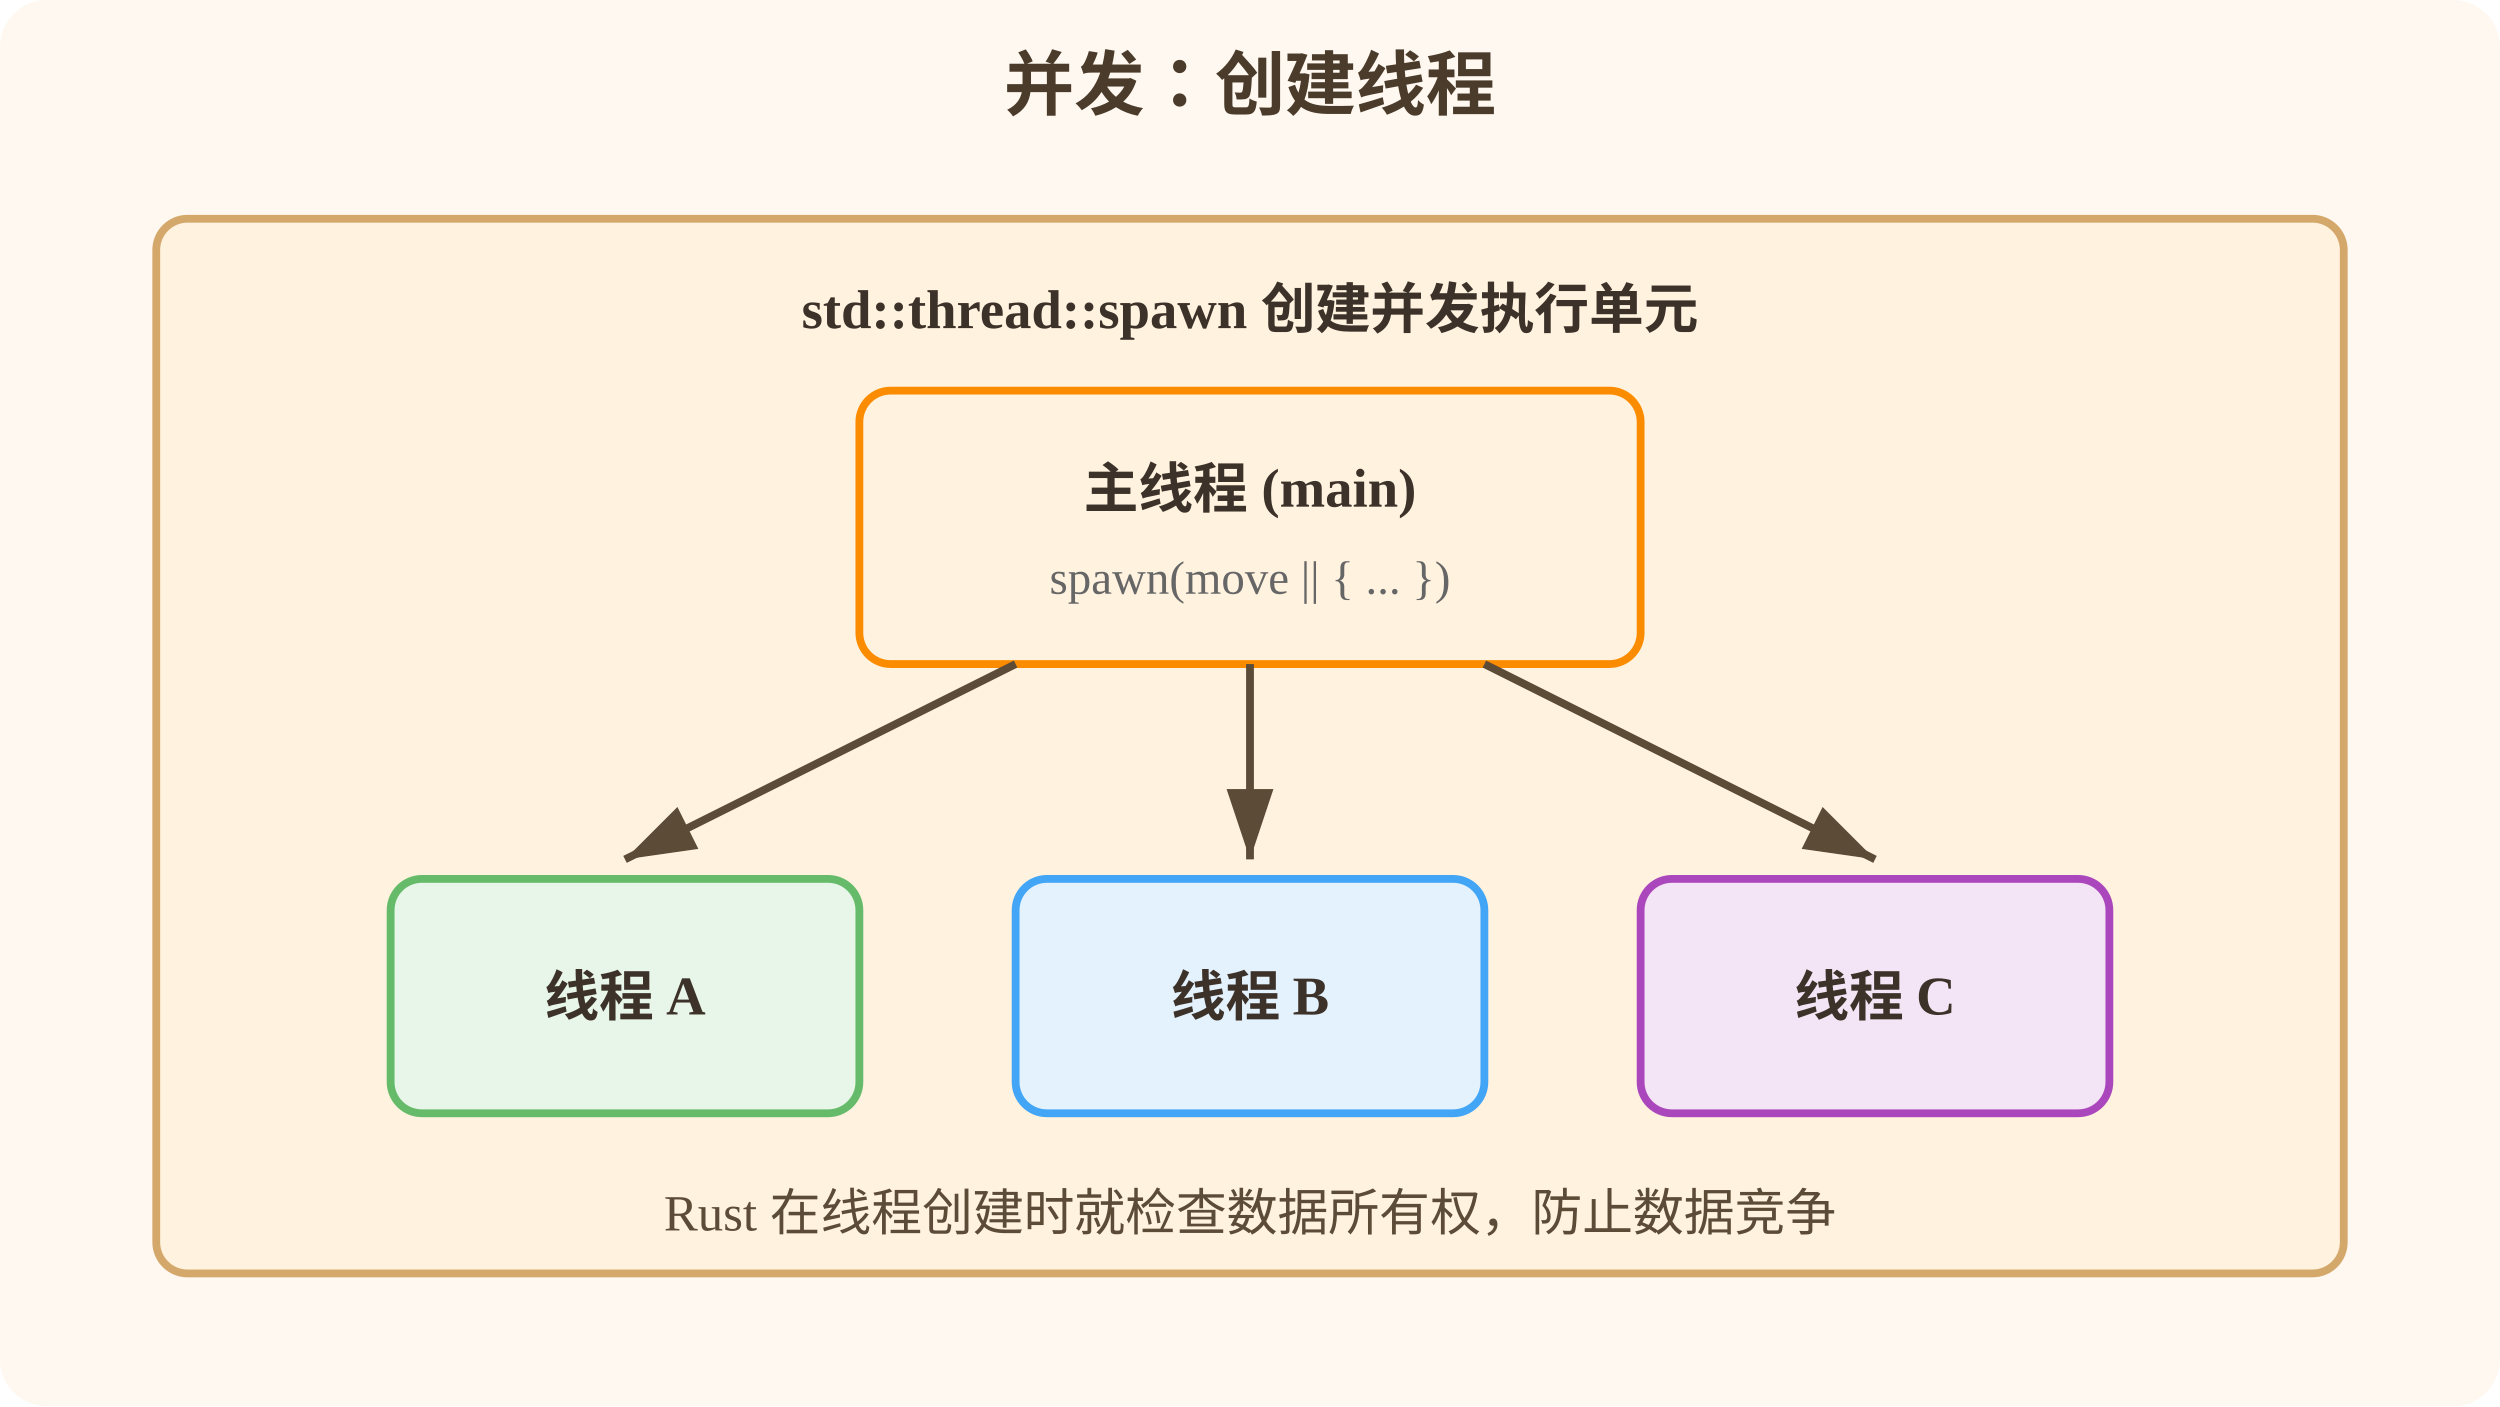
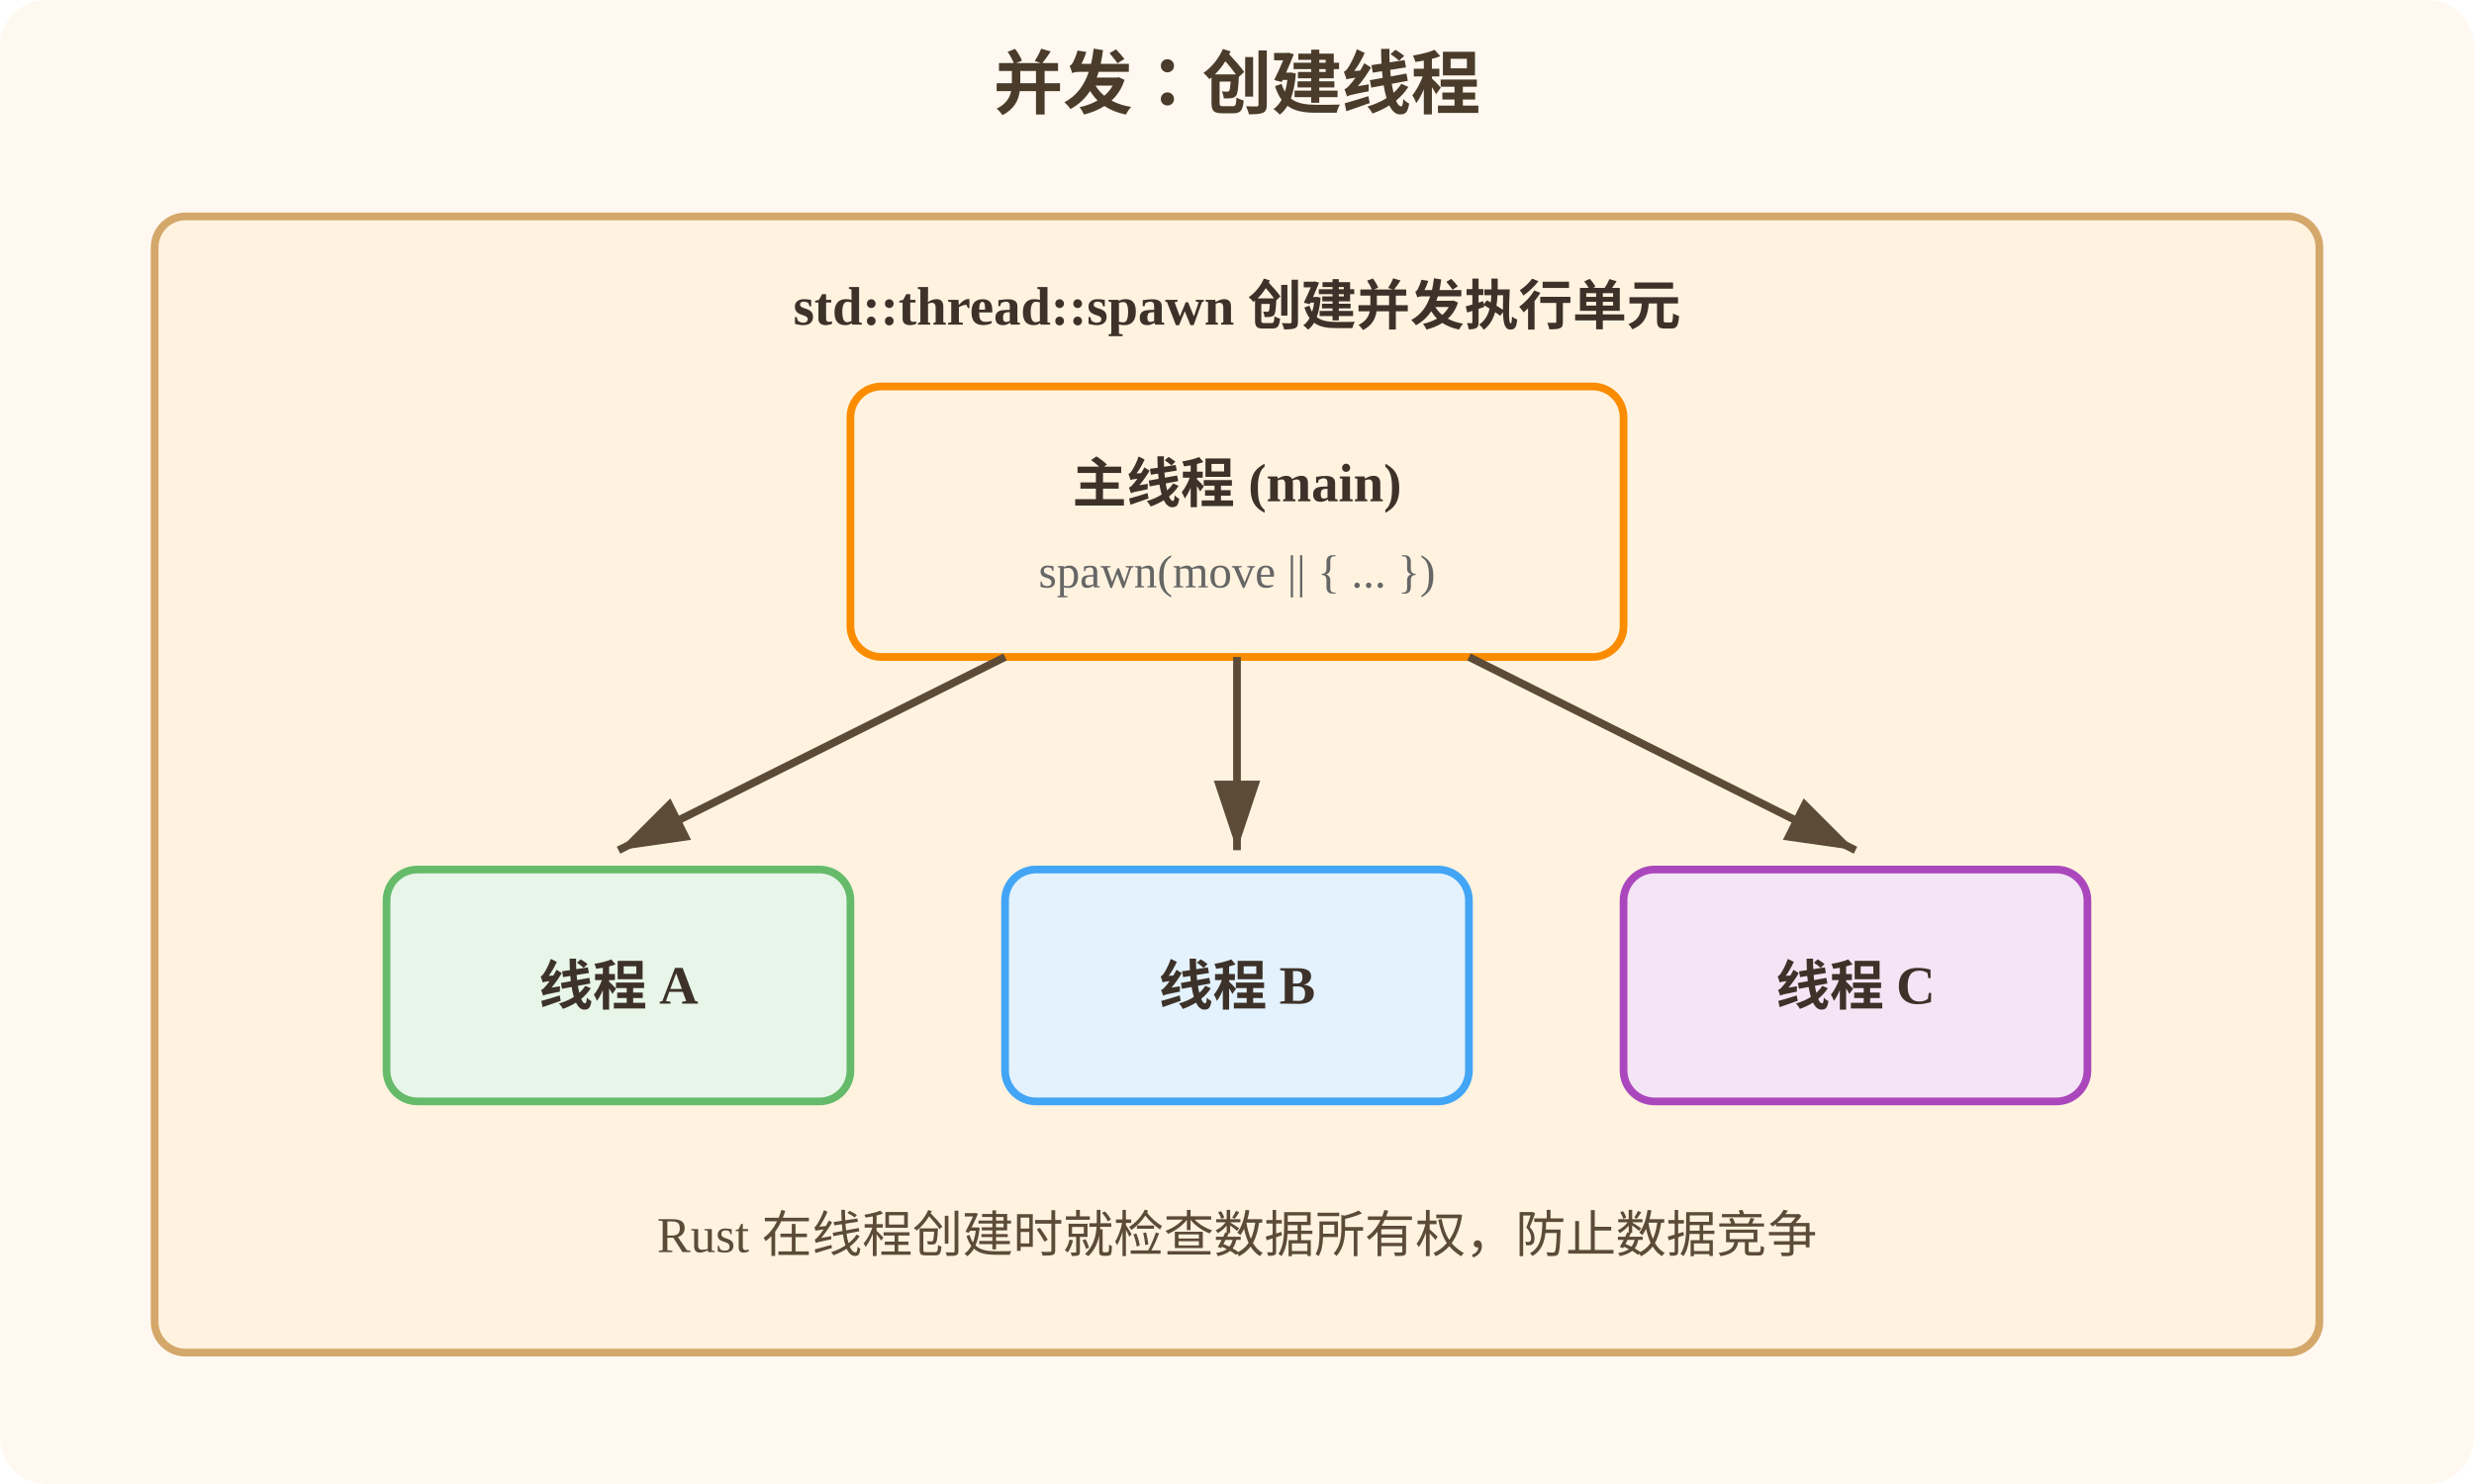
- <svg xmlns="http://www.w3.org/2000/svg" width="640" height="360" viewBox="0 0 640 360">
+ <svg xmlns="http://www.w3.org/2000/svg" width="640" height="384" viewBox="0 0 640 384">
  <rect width="100%" height="100%" fill="#fff8f0" rx="12" />
  <text x="320" y="28" text-anchor="middle" font-size="18" font-weight="bold" fill="#4a3b2a">并发：创建线程</text>
  <defs>
    <marker id="arrow" markerWidth="10" markerHeight="10" refX="9" refY="3" orient="auto" markerUnits="strokeWidth">
      <path d="M0,0 L0,6 L9,3 z" fill="#5c4b37" />
    </marker>
  </defs>
-   <rect x="40" y="56" width="560" height="270" fill="#fff3e0" stroke="#d4a76a" stroke-width="2" rx="8" />
+   <rect x="40" y="56" width="560" height="294" fill="#fff3e0" stroke="#d4a76a" stroke-width="2" rx="8" />
  <text x="320" y="84" font-size="14" font-weight="bold" fill="#3d3229" text-anchor="middle">std::thread::spawn 创建并发执行单元</text>
  <rect x="220" y="100" width="200" height="70" fill="#fff3e0" stroke="#fb8c00" stroke-width="2" rx="8" />
  <text x="320" y="130" font-size="14" font-weight="bold" fill="#3d3229" text-anchor="middle">主线程 (main)</text>
  <text x="320" y="152" font-size="12" fill="#666" text-anchor="middle">spawn(move || { ... })</text>
  <line x1="260" y1="170" x2="160" y2="220" stroke="#5c4b37" stroke-width="2" marker-end="url(#arrow)" />
  <line x1="320" y1="170" x2="320" y2="220" stroke="#5c4b37" stroke-width="2" marker-end="url(#arrow)" />
  <line x1="380" y1="170" x2="480" y2="220" stroke="#5c4b37" stroke-width="2" marker-end="url(#arrow)" />
  <rect x="100" y="225" width="120" height="60" fill="#e8f5e9" stroke="#66bb6a" stroke-width="2" rx="8" />
  <text x="160" y="260" font-size="14" font-weight="bold" fill="#3d3229" text-anchor="middle">线程 A</text>
  <rect x="260" y="225" width="120" height="60" fill="#e3f2fd" stroke="#42a5f5" stroke-width="2" rx="8" />
  <text x="320" y="260" font-size="14" font-weight="bold" fill="#3d3229" text-anchor="middle">线程 B</text>
  <rect x="420" y="225" width="120" height="60" fill="#f3e5f5" stroke="#ab47bc" stroke-width="2" rx="8" />
  <text x="480" y="260" font-size="14" font-weight="bold" fill="#3d3229" text-anchor="middle">线程 C</text>
-   <text x="320" y="315" font-size="13" fill="#5c4b37" text-anchor="middle">Rust 在线程创建时就检查数据所有权，防止数据竞争</text>
+   <text x="320" y="324" font-size="13" fill="#5c4b37" text-anchor="middle">Rust 在线程创建时就检查数据所有权，防止数据竞争</text>
</svg>
